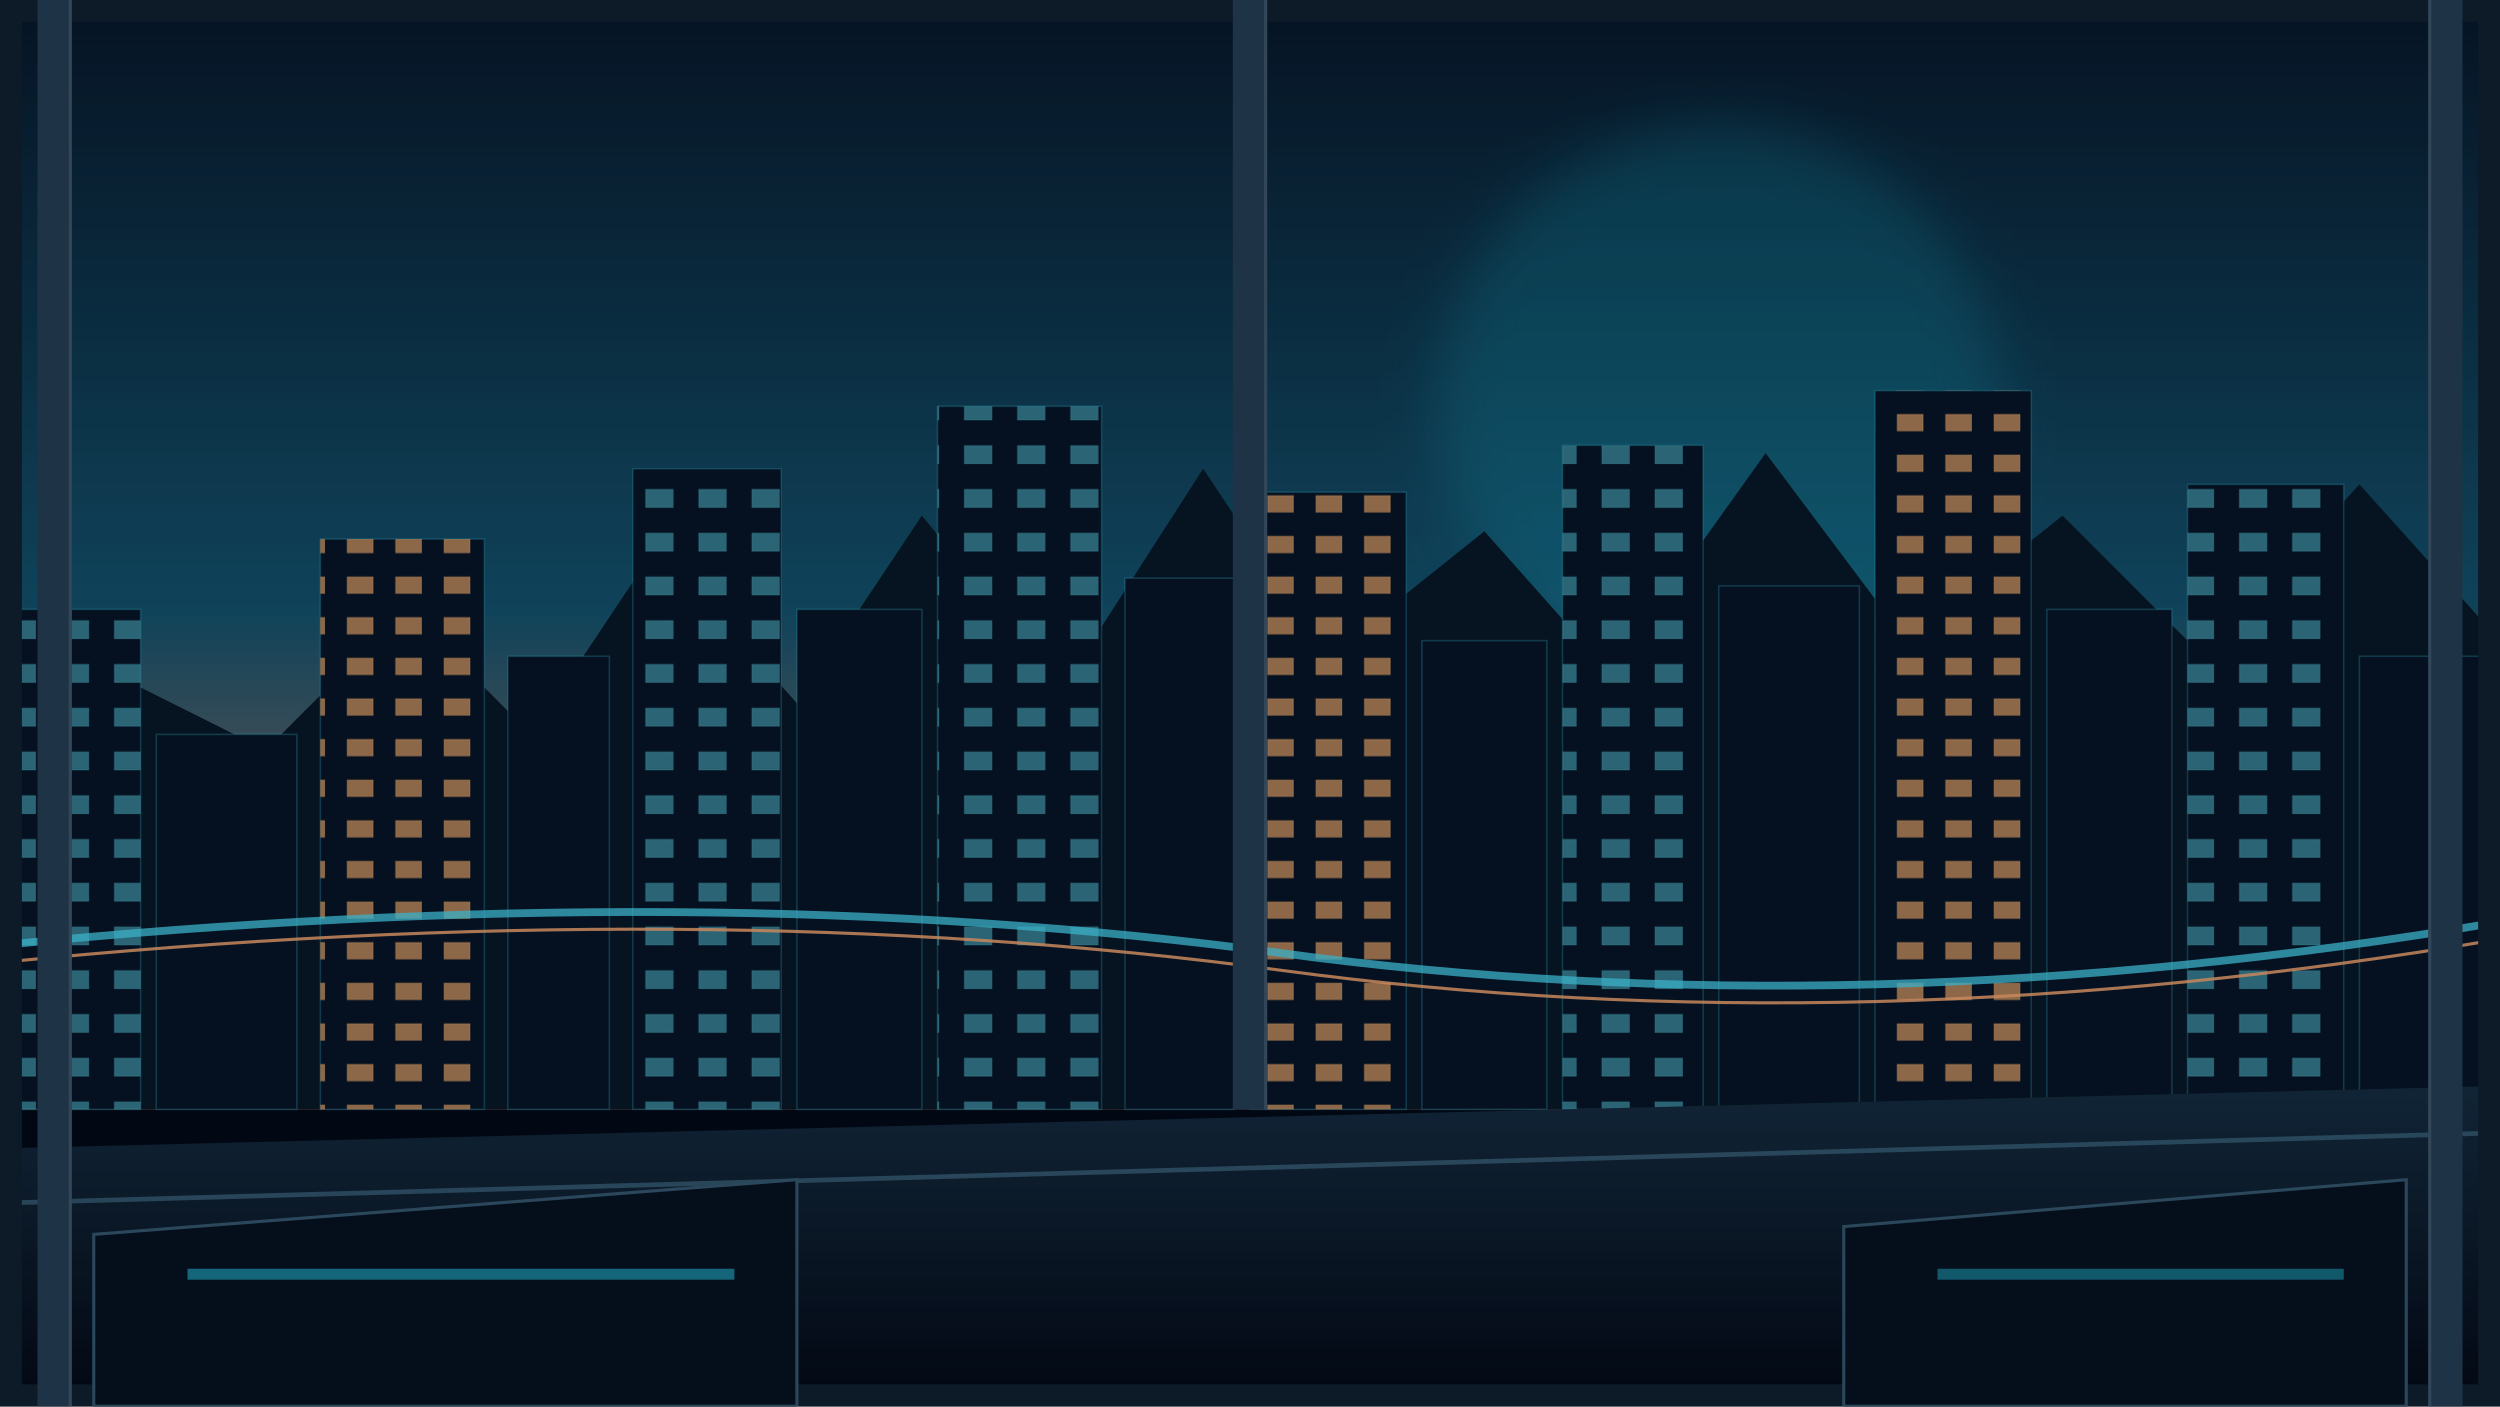
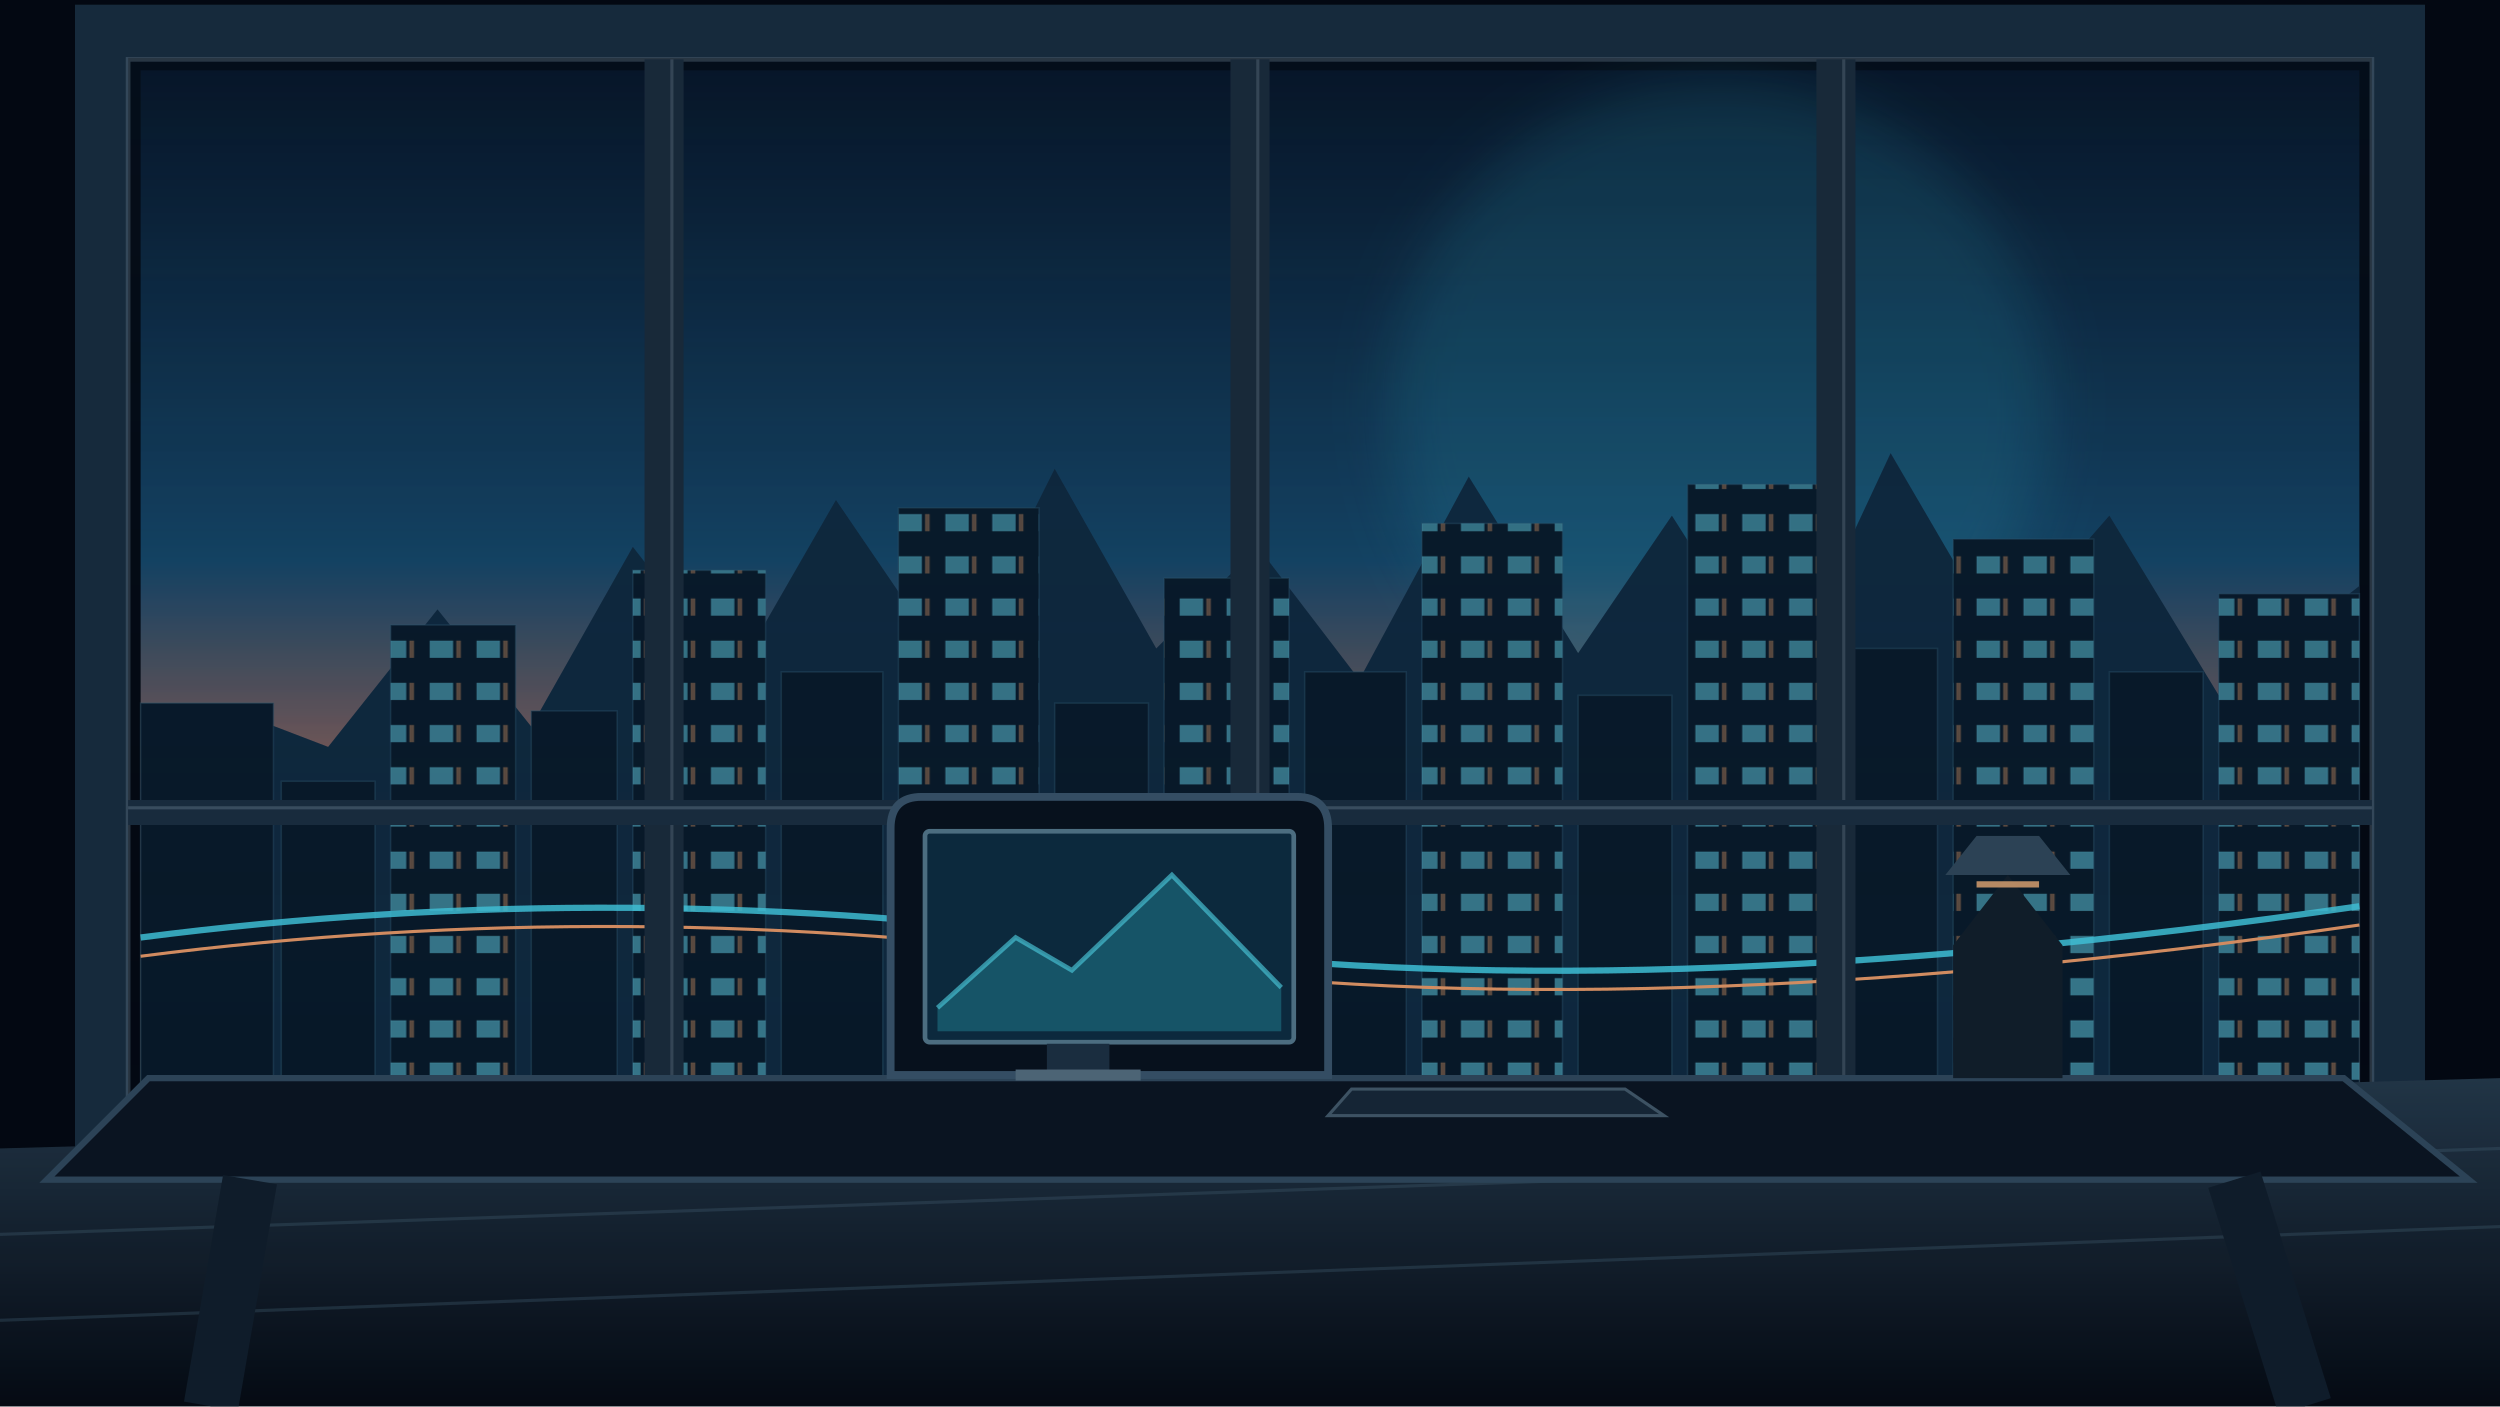
<svg xmlns="http://www.w3.org/2000/svg" viewBox="0 0 1600 900" preserveAspectRatio="xMidYMid slice">
  <defs>
    <linearGradient id="sky" x2="0" y2="1">
-       <stop stop-color="#071525" />
-       <stop offset=".55" stop-color="#13516a" />
-       <stop offset="1" stop-color="#d47c58" />
+       <stop stop-color="#071326" />
+       <stop offset=".48" stop-color="#174b70" />
+       <stop offset=".76" stop-color="#b96d59" />
+       <stop offset="1" stop-color="#f0a36a" />
    </linearGradient>
-     <linearGradient id="floor" x2="0" y2="1">
-       <stop stop-color="#152b3d" />
-       <stop offset="1" stop-color="#030711" />
+     <linearGradient id="glass" x2="0" y2="1">
+       <stop stop-color="#0b2945" stop-opacity=".18" />
+       <stop offset="1" stop-color="#061321" stop-opacity=".05" />
    </linearGradient>
-     <pattern id="w" width="34" height="28" patternUnits="userSpaceOnUse">
-       <rect x="5" y="5" width="18" height="12" fill="#62dff2" opacity=".6" />
+     <linearGradient id="room" x2="0" y2="1">
+       <stop stop-color="#24384b" />
+       <stop offset="1" stop-color="#050a14" />
+     </linearGradient>
+     <linearGradient id="desk" x2="0" y2="1">
+       <stop stop-color="#26394a" />
+       <stop offset="1" stop-color="#080e18" />
+     </linearGradient>
+     <pattern id="windows" width="30" height="27" patternUnits="userSpaceOnUse">
+       <rect x="5" y="5" width="15" height="11" fill="#68d9f2" opacity=".65" />
+       <rect x="22" y="5" width="3" height="11" fill="#ffad70" opacity=".45" />
    </pattern>
-     <pattern id="o" width="31" height="26" patternUnits="userSpaceOnUse">
-       <rect x="5" y="5" width="17" height="11" fill="#ffb16b" opacity=".8" />
-     </pattern>
-     <filter id="b">
+     <filter id="glow">
      <feGaussianBlur stdDeviation="18" />
    </filter>
  </defs>
-   <rect width="1600" height="900" fill="#020712" />
-   <rect width="1600" height="710" fill="url(#sky)" />
-   <circle cx="1100" cy="260" r="180" fill="#19c2db" opacity=".2" filter="url(#b)" />
-   <path d="M0 490L90 440 170 480 260 390 340 470 420 350 510 450 590 330 680 440 770 300 850 420 950 340 1030 430 1130 290 1220 410 1320 330 1410 420 1510 310 1600 410V710H0Z" fill="#071522" />
-   <g stroke="#39c8e3" stroke-opacity=".28" fill="#061322">
-     <path d="M0 390H90V710H0Z" />
-     <path d="M100 470H190V710H100Z" />
-     <path d="M205 345H310V710H205Z" />
-     <path d="M325 420H390V710H325Z" />
-     <path d="M405 300H500V710H405Z" />
-     <path d="M510 390H590V710H510Z" />
-     <path d="M600 260H705V710H600Z" />
-     <path d="M720 370H790V710H720Z" />
-     <path d="M800 315H900V710H800Z" />
-     <path d="M910 410H990V710H910Z" />
-     <path d="M1000 285H1090V710H1000Z" />
-     <path d="M1100 375H1190V710H1100Z" />
-     <path d="M1200 250H1300V710H1200Z" />
-     <path d="M1310 390H1390V710H1310Z" />
-     <path d="M1400 310H1500V710H1400Z" />
-     <path d="M1510 420H1600V710H1510Z" />
+   <rect width="1600" height="900" fill="#030812" />
+   <rect x="90" y="45" width="1420" height="655" fill="url(#sky)" />
+   <circle cx="1100" cy="260" r="210" fill="#34c9e6" opacity=".17" filter="url(#glow)" />
+   <path d="M90 505L150 455 210 478 280 390 340 465 405 350 470 433 535 320 610 430 675 300 740 415 805 350 870 435 940 305 1010 418 1070 330 1140 440 1210 290 1280 410 1350 330 1420 445 1510 375V700H90Z" fill="#102b43" />
+   <g fill="#091a2b" stroke="#32617b" stroke-opacity=".4">
+     <path d="M90 450H175V700H90Z" />
+     <path d="M180 500H240V700H180Z" />
+     <path d="M250 400H330V700H250Z" />
+     <path d="M340 455H395V700H340Z" />
+     <path d="M405 365H490V700H405Z" />
+     <path d="M500 430H565V700H500Z" />
+     <path d="M575 325H665V700H575Z" />
+     <path d="M675 450H735V700H675Z" />
+     <path d="M745 370H825V700H745Z" />
+     <path d="M835 430H900V700H835Z" />
+     <path d="M910 335H1000V700H910Z" />
+     <path d="M1010 445H1070V700H1010Z" />
+     <path d="M1080 310H1170V700H1080Z" />
+     <path d="M1180 415H1240V700H1180Z" />
+     <path d="M1250 345H1340V700H1250Z" />
+     <path d="M1350 430H1410V700H1350Z" />
+     <path d="M1420 380H1510V700H1420Z" />
  </g>
  <g opacity=".85">
-     <path d="M0 390H90V710H0Z" fill="url(#w)" />
-     <path d="M205 345H310V710H205Z" fill="url(#o)" />
-     <path d="M405 300H500V710H405Z" fill="url(#w)" />
-     <path d="M600 260H705V710H600Z" fill="url(#w)" />
-     <path d="M800 315H900V710H800Z" fill="url(#o)" />
-     <path d="M1000 285H1090V710H1000Z" fill="url(#w)" />
-     <path d="M1200 250H1300V710H1200Z" fill="url(#o)" />
-     <path d="M1400 310H1500V710H1400Z" fill="url(#w)" />
+     <path d="M250 400H330V700H250Z" fill="url(#windows)" />
+     <path d="M405 365H490V700H405Z" fill="url(#windows)" />
+     <path d="M575 325H665V700H575Z" fill="url(#windows)" />
+     <path d="M745 370H825V700H745Z" fill="url(#windows)" />
+     <path d="M910 335H1000V700H910Z" fill="url(#windows)" />
+     <path d="M1080 310H1170V700H1080Z" fill="url(#windows)" />
+     <path d="M1250 345H1340V700H1250Z" fill="url(#windows)" />
+     <path d="M1420 380H1510V700H1420Z" fill="url(#windows)" />
  </g>
-   <path d="M0 605Q450 560 820 610T1600 590" fill="none" stroke="#48d9f3" stroke-width="5" opacity=".75" />
-   <path d="M0 616Q450 571 820 621T1600 601" fill="none" stroke="#f9a66c" stroke-width="2" opacity=".85" />
-   <path d="M0 735L1600 695V900H0Z" fill="url(#floor)" />
-   <path d="M0 770L1600 725" stroke="#426b82" stroke-width="3" opacity=".7" />
-   <path d="M0 0H1600V900H0Z" fill="none" stroke="#101e2b" stroke-width="28" />
-   <path d="M35 0V900M800 0V710M1565 0V900" stroke="#263d50" stroke-width="22" />
-   <path d="M45 0V900M810 0V710M1555 0V900" stroke="#8ca3b4" stroke-opacity=".25" stroke-width="2" />
-   <path d="M60 900V790L510 755V900Z" fill="#06101d" stroke="#35566b" stroke-width="2" />
-   <path d="M1180 900V785L1540 755V900Z" fill="#06101d" stroke="#35566b" stroke-width="2" />
-   <rect x="120" y="812" width="350" height="7" fill="#28c5e2" opacity=".6" />
-   <rect x="1240" y="812" width="260" height="7" fill="#28c5e2" opacity=".5" />
-   <rect width="1600" height="900" fill="#020817" opacity=".2" />
+   <path d="M90 600Q400 560 720 604T1510 580" fill="none" stroke="#48d9f3" stroke-width="4" opacity=".85" />
+   <path d="M90 612Q400 572 720 616T1510 592" fill="none" stroke="#f4a06c" stroke-width="2" />
+   <rect x="65" y="20" width="1470" height="720" fill="url(#glass)" stroke="#182c40" stroke-width="34" />
+   <rect x="82" y="38" width="1436" height="680" fill="none" stroke="#71879a" stroke-opacity=".36" stroke-width="3" />
+   <path d="M425 38V720M800 38V720M1175 38V720" stroke="#1a2b3d" stroke-width="25" />
+   <path d="M430 38V720M805 38V720M1180 38V720" stroke="#a5b8c7" stroke-opacity=".22" stroke-width="2" />
+   <path d="M82 520H1518" stroke="#1a2e41" stroke-width="16" />
+   <path d="M82 517H1518" stroke="#91a6b7" stroke-opacity=".3" stroke-width="2" />
+   <path d="M0 735L1600 690V900H0Z" fill="url(#room)" />
+   <path d="M0 790L1600 735M0 845L1600 785" stroke="#476175" stroke-opacity=".35" stroke-width="2" />
+   <path d="M95 690L1500 690L1580 755L30 755Z" fill="#0b1523" stroke="#30485d" stroke-width="4" />
+   <path d="M160 755L135 900M1430 755L1475 900" stroke="#101d2c" stroke-width="35" />
+   <path d="M570 688V530Q570 510 590 510H830Q850 510 850 530V688Z" fill="#08111e" stroke="#38536a" stroke-width="5" />
+   <rect x="592" y="532" width="236" height="135" rx="3" fill="#0d2b41" stroke="#52758a" stroke-width="3" />
+   <path d="M600 645L650 600L686 621L750 560L820 632V660H600Z" fill="#1a657a" opacity=".8" />
+   <path d="M600 645L650 600L686 621L750 560L820 632" fill="none" stroke="#50d6e9" stroke-width="3" opacity=".65" />
+   <rect x="670" y="668" width="40" height="18" fill="#1c3043" />
+   <path d="M650 688H730" stroke="#526b7e" stroke-width="7" />
+   <path d="M865 697L1040 697L1065 714L850 714Z" fill="#172738" stroke="#42586a" stroke-width="2" />
+   <path d="M1250 690V605L1285 560L1320 605V690Z" fill="#111e2b" />
+   <path d="M1285 560L1245 560L1265 535H1305L1325 560Z" fill="#30475b" />
+   <path d="M1265 566L1305 566" stroke="#f4b37b" stroke-width="4" opacity=".8" />
+   <rect width="1600" height="900" fill="#020713" opacity=".08" />
</svg>
